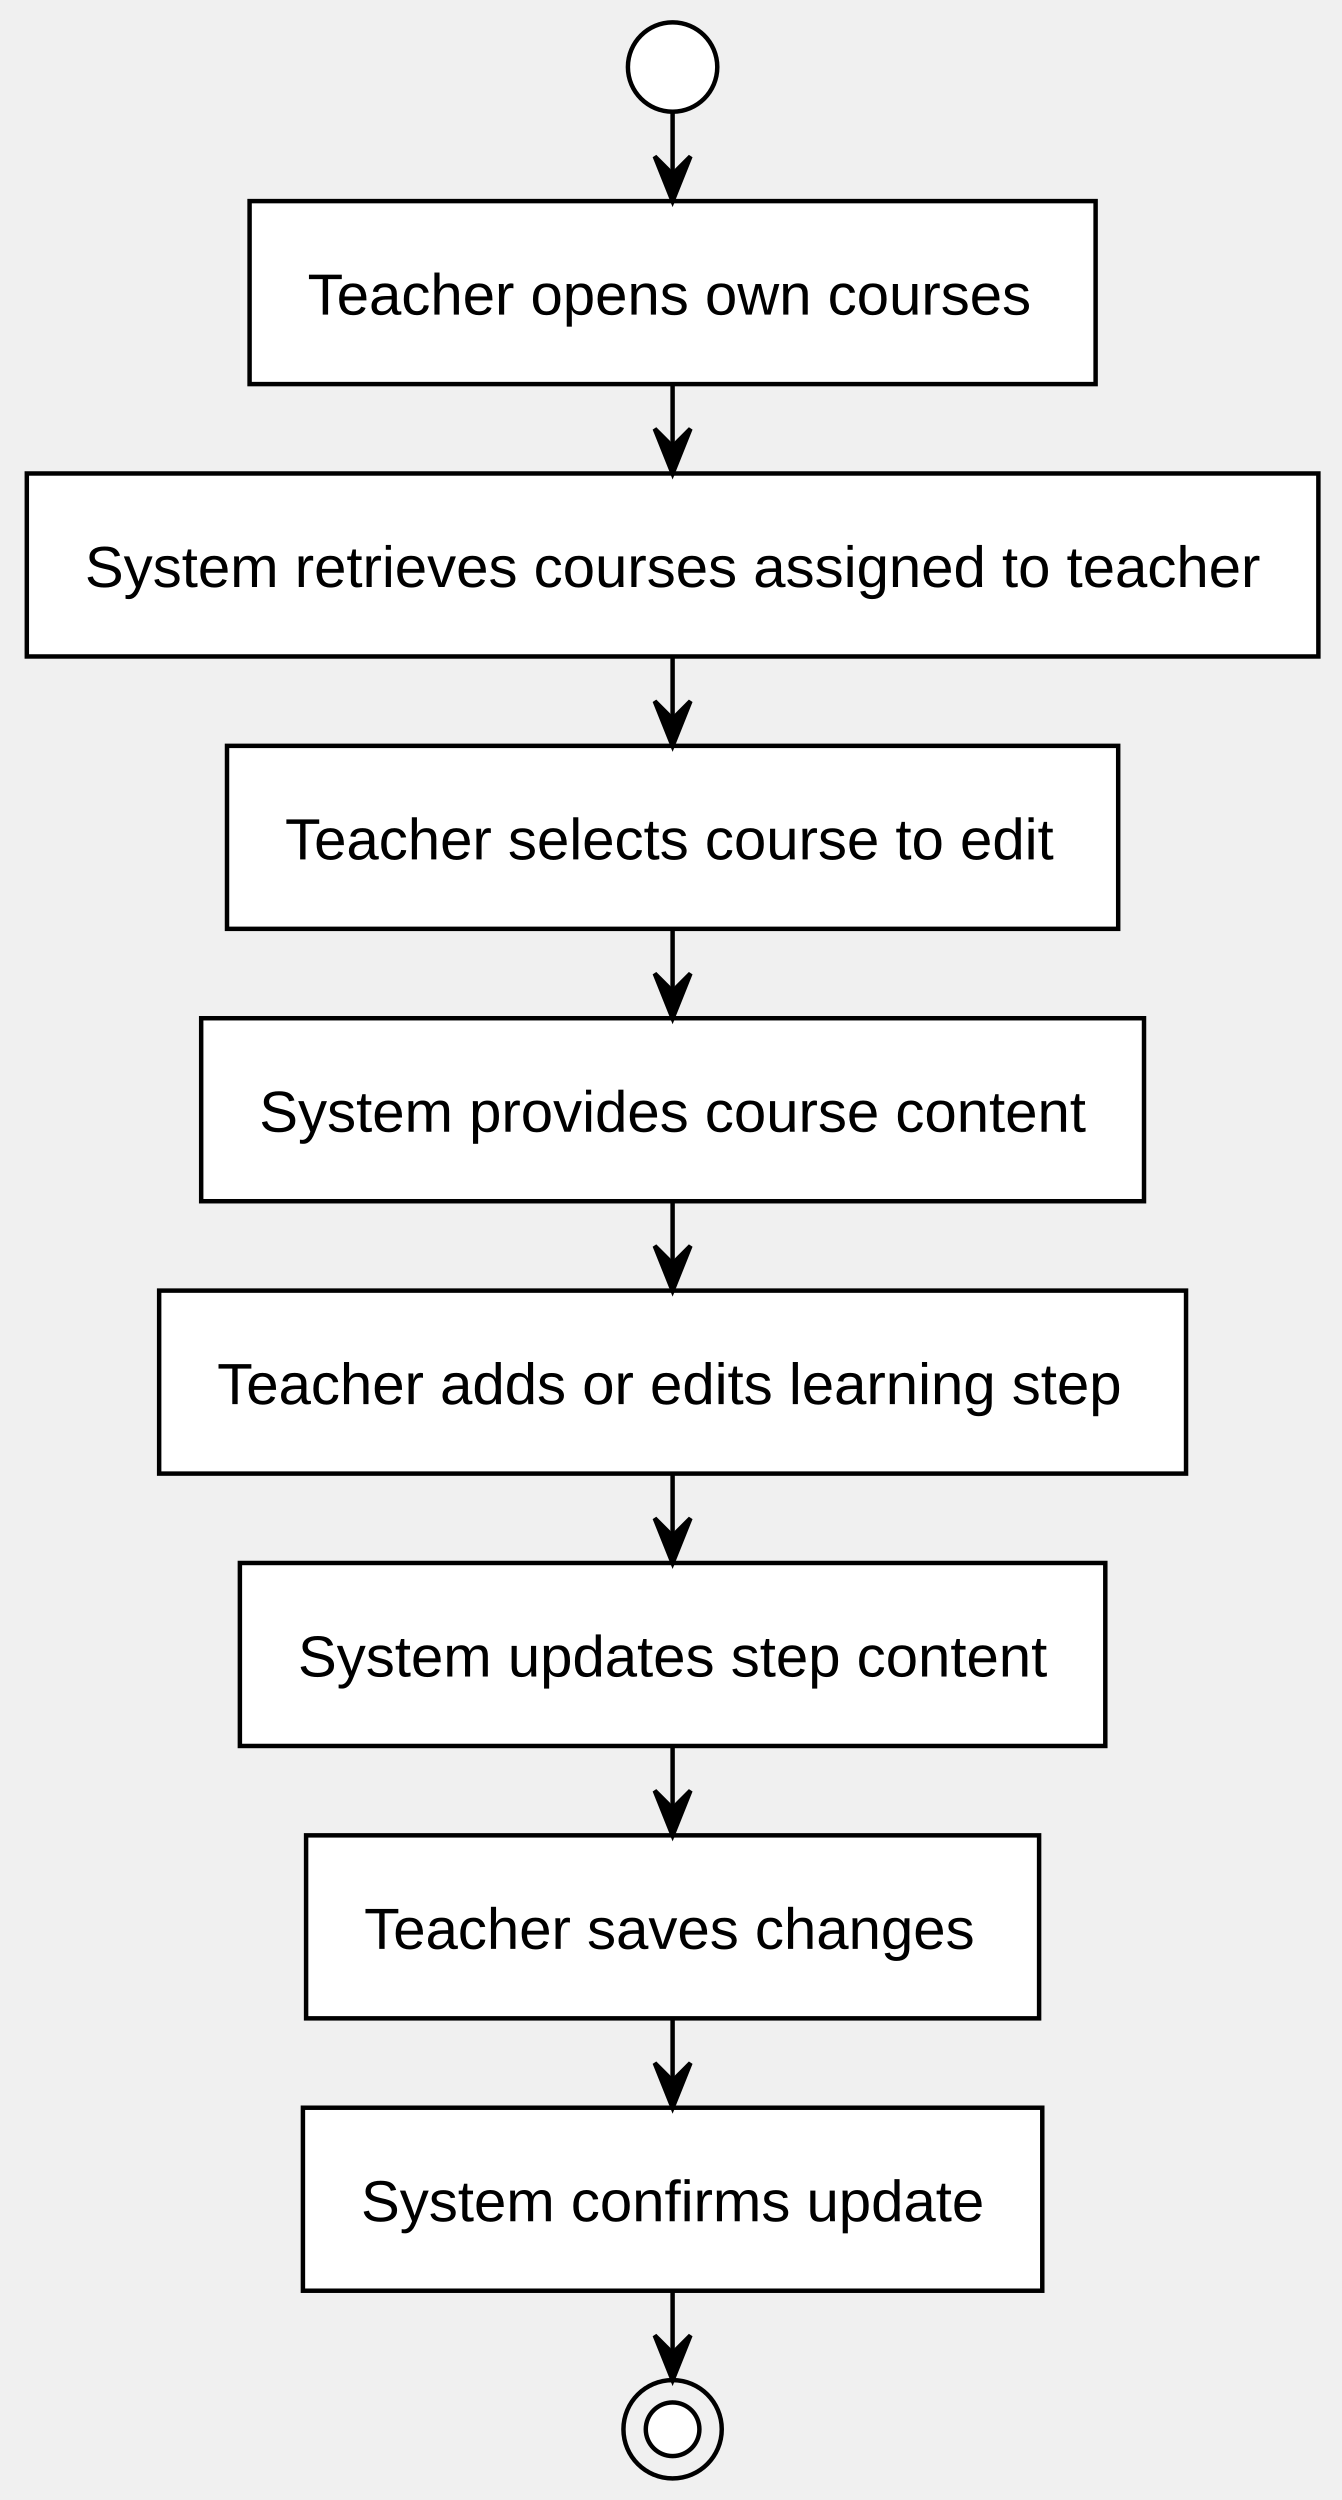
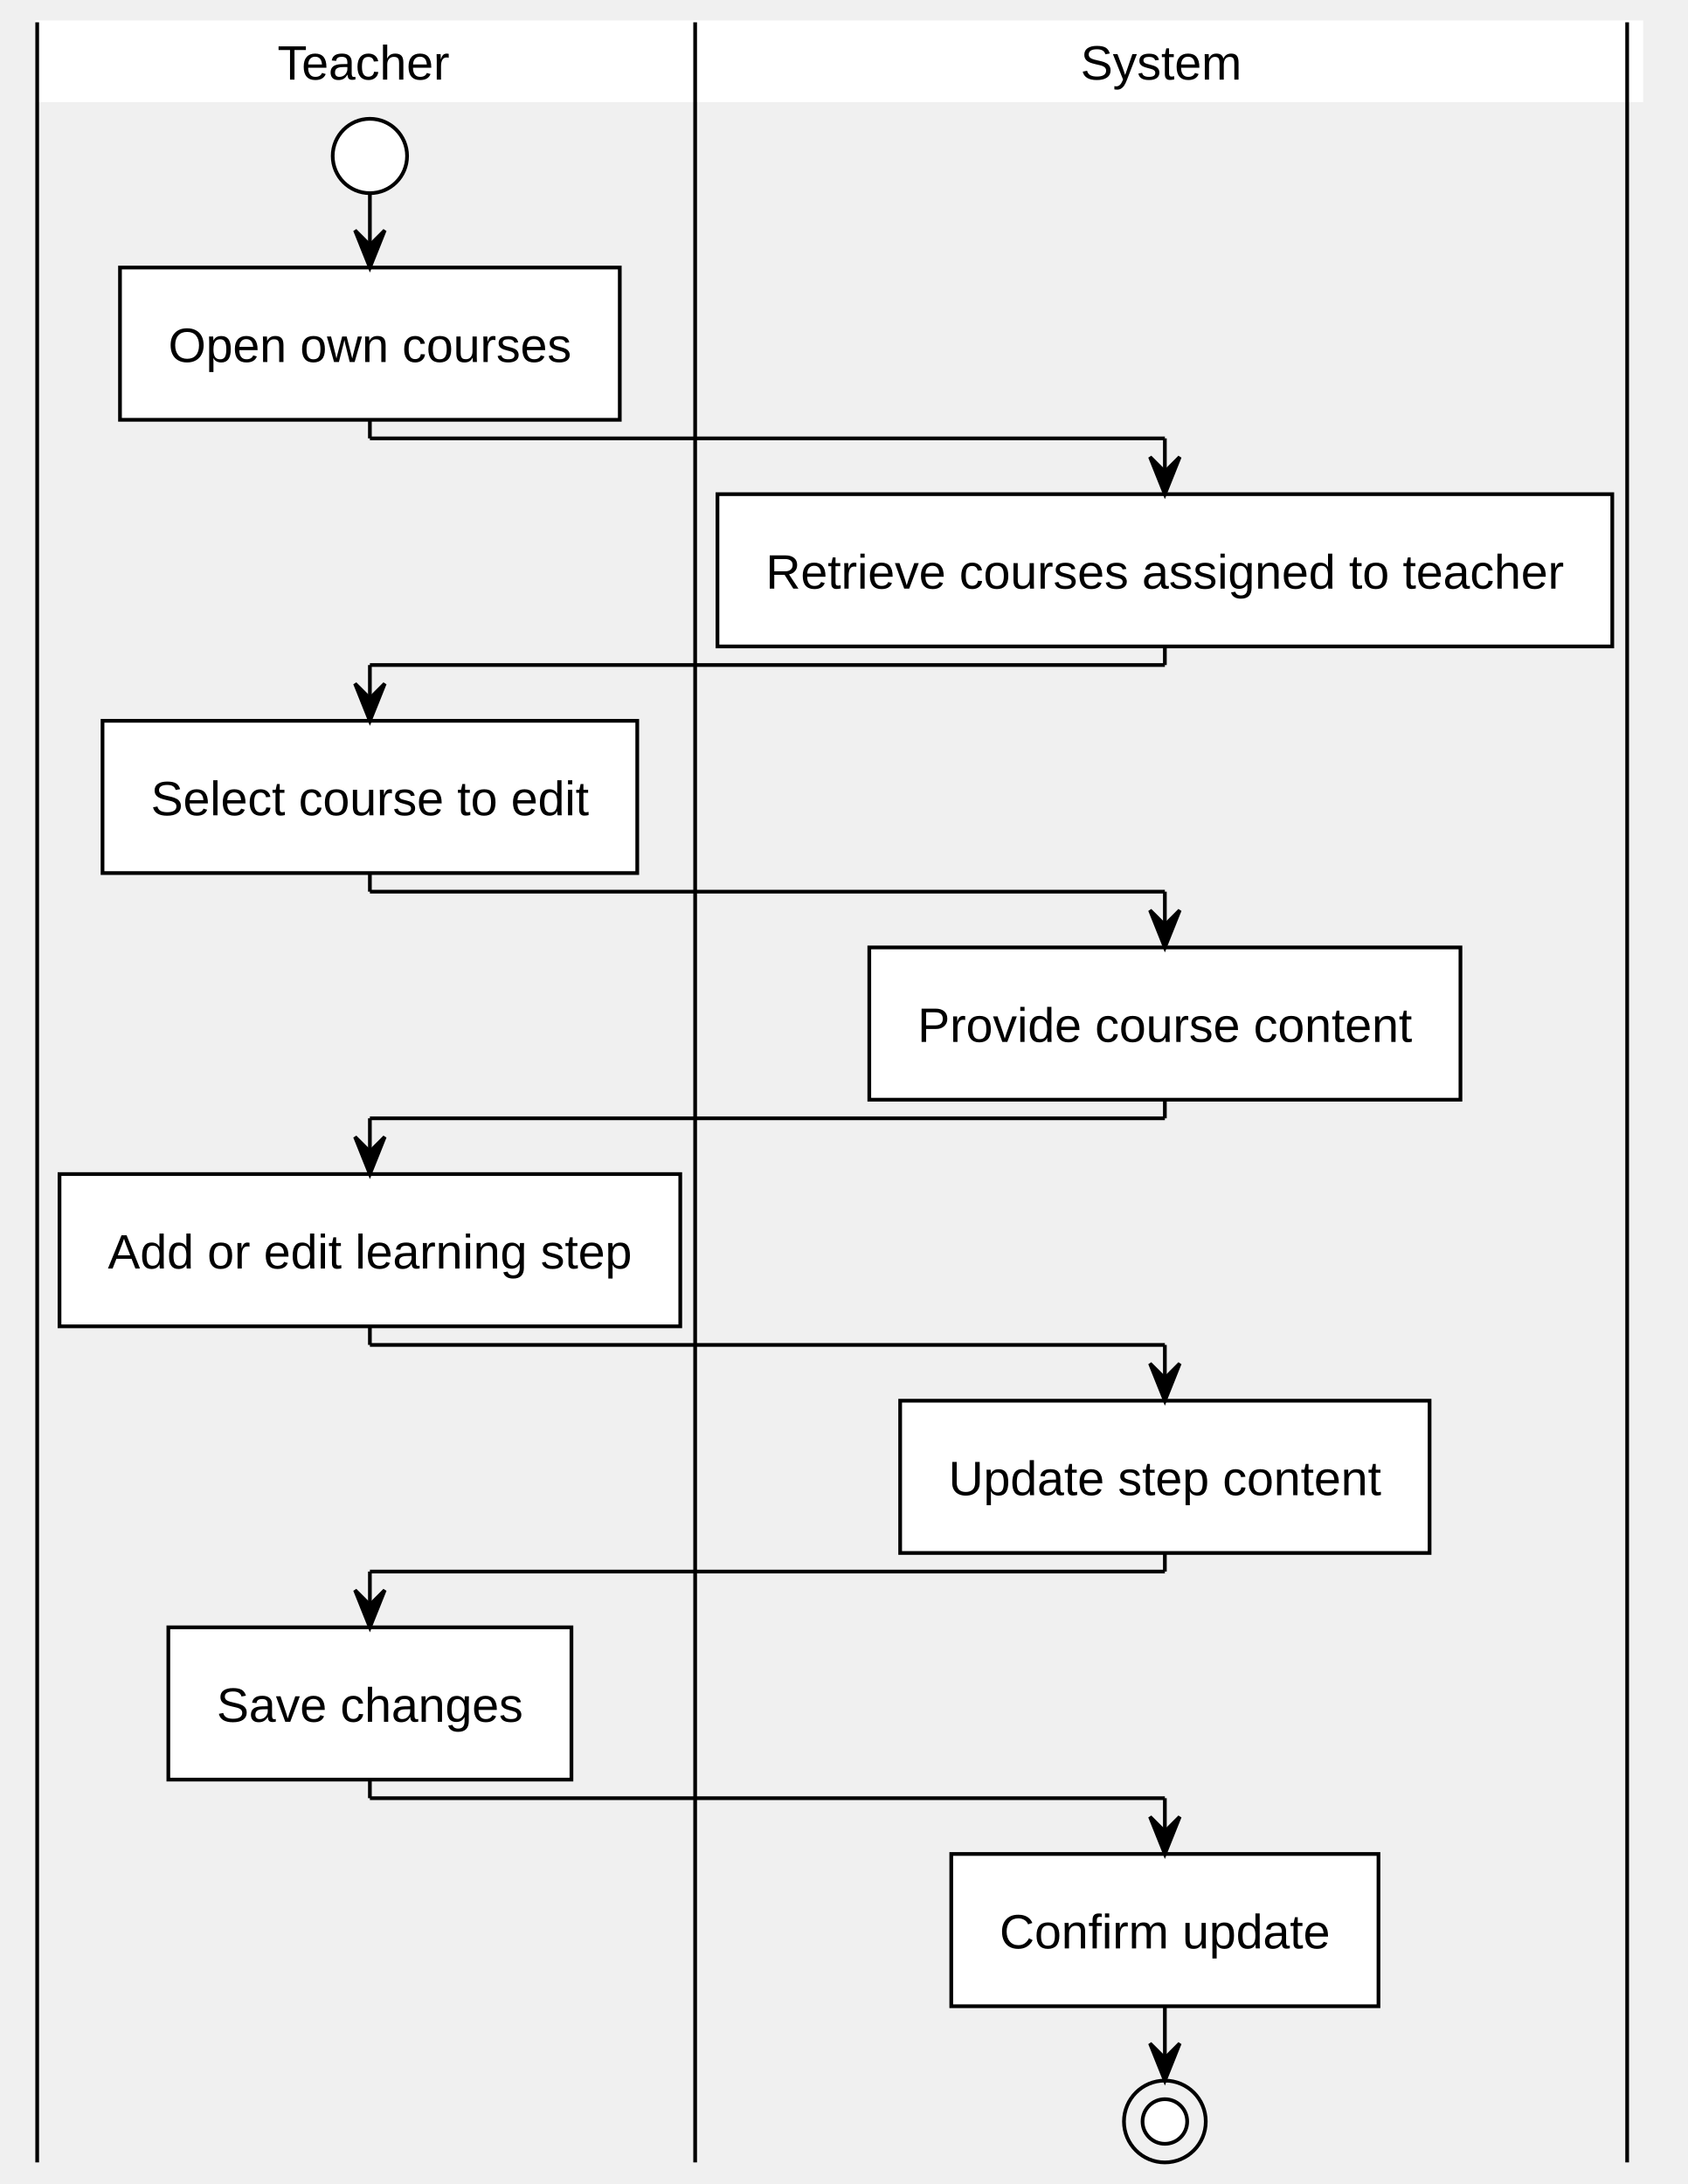
- <svg xmlns="http://www.w3.org/2000/svg" contentStyleType="text/css" data-diagram-type="ACTIVITY" height="641.667px" preserveAspectRatio="none" style="width:344px;height:641px;background:#FFFFFF;" version="1.1" viewBox="0 0 344 641" width="344.896px" zoomAndPan="magnify">
+ <svg xmlns="http://www.w3.org/2000/svg" contentStyleType="text/css" data-diagram-type="ACTIVITY" height="673.75px" preserveAspectRatio="none" style="width:520px;height:673px;background:#FFFFFF;" version="1.1" viewBox="0 0 520 673" width="520.208px" zoomAndPan="magnify">
  <defs />
  <g>
-     <ellipse cx="172.453" cy="17.188" fill="#FFFFFF" rx="11.458" ry="11.458" style="stroke:#000000;stroke-width:1.146;" />
-     <rect fill="#FFFFFF" height="46.92" style="stroke:#000000;stroke-width:1.146;" width="216.921" x="63.993" y="51.562" />
-     <text fill="#000000" font-family="Arial" font-size="14.896" lengthAdjust="spacing" textLength="187.129" x="78.888" y="80.674">Teacher opens own courses</text>
-     <rect fill="#FFFFFF" height="46.92" style="stroke:#000000;stroke-width:1.146;" width="331.156" x="6.875" y="121.4" />
-     <text fill="#000000" font-family="Arial" font-size="14.896" lengthAdjust="spacing" textLength="301.364" x="21.771" y="150.511">System retrieves courses assigned to teacher</text>
-     <rect fill="#FFFFFF" height="46.92" style="stroke:#000000;stroke-width:1.146;" width="228.5" x="58.203" y="191.237" />
-     <text fill="#000000" font-family="Arial" font-size="14.896" lengthAdjust="spacing" textLength="198.708" x="73.099" y="220.348">Teacher selects course to edit</text>
-     <rect fill="#FFFFFF" height="46.92" style="stroke:#000000;stroke-width:1.146;" width="241.744" x="51.581" y="261.074" />
-     <text fill="#000000" font-family="Arial" font-size="14.896" lengthAdjust="spacing" textLength="211.953" x="66.477" y="290.185">System provides course content</text>
-     <rect fill="#FFFFFF" height="46.92" style="stroke:#000000;stroke-width:1.146;" width="263.296" x="40.805" y="330.911" />
-     <text fill="#000000" font-family="Arial" font-size="14.896" lengthAdjust="spacing" textLength="233.504" x="55.701" y="360.022">Teacher adds or edits learning step</text>
-     <rect fill="#FFFFFF" height="46.92" style="stroke:#000000;stroke-width:1.146;" width="221.895" x="61.505" y="400.748" />
-     <text fill="#000000" font-family="Arial" font-size="14.896" lengthAdjust="spacing" textLength="192.104" x="76.401" y="429.86">System updates step content</text>
-     <rect fill="#FFFFFF" height="46.92" style="stroke:#000000;stroke-width:1.146;" width="187.944" x="78.481" y="470.585" />
-     <text fill="#000000" font-family="Arial" font-size="14.896" lengthAdjust="spacing" textLength="158.152" x="93.377" y="499.697">Teacher saves changes</text>
-     <rect fill="#FFFFFF" height="46.92" style="stroke:#000000;stroke-width:1.146;" width="189.573" x="77.667" y="540.422" />
-     <text fill="#000000" font-family="Arial" font-size="14.896" lengthAdjust="spacing" textLength="159.781" x="92.562" y="569.534">System confirms update</text>
-     <ellipse cx="172.453" cy="622.863" fill="none" rx="12.604" ry="12.604" style="stroke:#000000;stroke-width:1.146;" />
-     <ellipse cx="172.453" cy="622.863" fill="#FFFFFF" rx="6.875" ry="6.875" style="stroke:#000000;stroke-width:1.146;" />
-     <line style="stroke:#000000;stroke-width:1.146;" x1="172.453" x2="172.453" y1="28.646" y2="51.562" />
-     <polygon fill="#000000" points="167.87,40.104,172.453,51.562,177.036,40.104,172.453,44.688" style="stroke:#000000;stroke-width:1.146;" />
-     <line style="stroke:#000000;stroke-width:1.146;" x1="172.453" x2="172.453" y1="98.483" y2="121.4" />
-     <polygon fill="#000000" points="167.87,109.941,172.453,121.4,177.036,109.941,172.453,114.525" style="stroke:#000000;stroke-width:1.146;" />
-     <line style="stroke:#000000;stroke-width:1.146;" x1="172.453" x2="172.453" y1="168.32" y2="191.237" />
-     <polygon fill="#000000" points="167.87,179.778,172.453,191.237,177.036,179.778,172.453,184.362" style="stroke:#000000;stroke-width:1.146;" />
-     <line style="stroke:#000000;stroke-width:1.146;" x1="172.453" x2="172.453" y1="238.157" y2="261.074" />
-     <polygon fill="#000000" points="167.87,249.615,172.453,261.074,177.036,249.615,172.453,254.199" style="stroke:#000000;stroke-width:1.146;" />
-     <line style="stroke:#000000;stroke-width:1.146;" x1="172.453" x2="172.453" y1="307.994" y2="330.911" />
-     <polygon fill="#000000" points="167.87,319.452,172.453,330.911,177.036,319.452,172.453,324.036" style="stroke:#000000;stroke-width:1.146;" />
-     <line style="stroke:#000000;stroke-width:1.146;" x1="172.453" x2="172.453" y1="377.831" y2="400.748" />
-     <polygon fill="#000000" points="167.87,389.29,172.453,400.748,177.036,389.29,172.453,393.873" style="stroke:#000000;stroke-width:1.146;" />
-     <line style="stroke:#000000;stroke-width:1.146;" x1="172.453" x2="172.453" y1="447.668" y2="470.585" />
-     <polygon fill="#000000" points="167.87,459.127,172.453,470.585,177.036,459.127,172.453,463.71" style="stroke:#000000;stroke-width:1.146;" />
-     <line style="stroke:#000000;stroke-width:1.146;" x1="172.453" x2="172.453" y1="517.505" y2="540.422" />
-     <polygon fill="#000000" points="167.87,528.964,172.453,540.422,177.036,528.964,172.453,533.547" style="stroke:#000000;stroke-width:1.146;" />
-     <line style="stroke:#000000;stroke-width:1.146;" x1="172.453" x2="172.453" y1="587.342" y2="610.259" />
-     <polygon fill="#000000" points="167.87,598.801,172.453,610.259,177.036,598.801,172.453,603.384" style="stroke:#000000;stroke-width:1.146;" />
+     <rect fill="#FFFFFF" height="24.004" style="stroke:#FFFFFF;stroke-width:1.146;" width="494.249" x="11.458" y="6.875" />
+     <ellipse cx="113.967" cy="48.066" fill="#FFFFFF" rx="11.458" ry="11.458" style="stroke:#000000;stroke-width:1.146;" />
+     <rect fill="#FFFFFF" height="46.92" style="stroke:#000000;stroke-width:1.146;" width="153.992" x="36.971" y="82.441" />
+     <text fill="#000000" font-family="Arial" font-size="14.896" lengthAdjust="spacing" textLength="124.2" x="51.867" y="111.553">Open own courses</text>
+     <rect fill="#FFFFFF" height="46.92" style="stroke:#000000;stroke-width:1.146;" width="164.756" x="31.589" y="222.115" />
+     <text fill="#000000" font-family="Arial" font-size="14.896" lengthAdjust="spacing" textLength="134.964" x="46.485" y="251.227">Select course to edit</text>
+     <rect fill="#FFFFFF" height="46.92" style="stroke:#000000;stroke-width:1.146;" width="191.267" x="18.333" y="361.79" />
+     <text fill="#000000" font-family="Arial" font-size="14.896" lengthAdjust="spacing" textLength="161.476" x="33.229" y="390.901">Add or edit learning step</text>
+     <rect fill="#FFFFFF" height="46.92" style="stroke:#000000;stroke-width:1.146;" width="124.2" x="51.867" y="501.464" />
+     <text fill="#000000" font-family="Arial" font-size="14.896" lengthAdjust="spacing" textLength="94.408" x="66.763" y="530.575">Save changes</text>
+     <line style="stroke:#000000;stroke-width:1.146;" x1="11.458" x2="11.458" y1="6.875" y2="666.346" />
+     <rect fill="#FFFFFF" height="46.92" style="stroke:#000000;stroke-width:1.146;" width="275.704" x="221.059" y="152.278" />
+     <text fill="#000000" font-family="Arial" font-size="14.896" lengthAdjust="spacing" textLength="245.912" x="235.955" y="181.39">Retrieve courses assigned to teacher</text>
+     <rect fill="#FFFFFF" height="46.92" style="stroke:#000000;stroke-width:1.146;" width="182.147" x="267.838" y="291.952" />
+     <text fill="#000000" font-family="Arial" font-size="14.896" lengthAdjust="spacing" textLength="152.355" x="282.733" y="321.064">Provide course content</text>
+     <rect fill="#FFFFFF" height="46.92" style="stroke:#000000;stroke-width:1.146;" width="163.12" x="277.351" y="431.627" />
+     <text fill="#000000" font-family="Arial" font-size="14.896" lengthAdjust="spacing" textLength="133.328" x="292.247" y="460.738">Update step content</text>
+     <rect fill="#FFFFFF" height="46.92" style="stroke:#000000;stroke-width:1.146;" width="131.633" x="293.094" y="571.301" />
+     <text fill="#000000" font-family="Arial" font-size="14.896" lengthAdjust="spacing" textLength="101.841" x="307.99" y="600.413">Confirm update</text>
+     <ellipse cx="358.911" cy="653.742" fill="none" rx="12.604" ry="12.604" style="stroke:#000000;stroke-width:1.146;" />
+     <ellipse cx="358.911" cy="653.742" fill="#FFFFFF" rx="6.875" ry="6.875" style="stroke:#000000;stroke-width:1.146;" />
+     <line style="stroke:#000000;stroke-width:1.146;" x1="214.184" x2="214.184" y1="6.875" y2="666.346" />
+     <line style="stroke:#000000;stroke-width:1.146;" x1="501.346" x2="501.346" y1="6.875" y2="666.346" />
+     <line style="stroke:#000000;stroke-width:1.146;" x1="113.967" x2="113.967" y1="59.525" y2="82.441" />
+     <polygon fill="#000000" points="109.384,70.983,113.967,82.441,118.55,70.983,113.967,75.566" style="stroke:#000000;stroke-width:1.146;" />
+     <line style="stroke:#000000;stroke-width:1.146;" x1="358.911" x2="358.911" y1="618.221" y2="641.138" />
+     <polygon fill="#000000" points="354.328,629.68,358.911,641.138,363.494,629.68,358.911,634.263" style="stroke:#000000;stroke-width:1.146;" />
+     <line style="stroke:#000000;stroke-width:1.146;" x1="113.967" x2="113.967" y1="129.362" y2="135.091" />
+     <line style="stroke:#000000;stroke-width:1.146;" x1="113.967" x2="358.911" y1="135.091" y2="135.091" />
+     <line style="stroke:#000000;stroke-width:1.146;" x1="358.911" x2="358.911" y1="135.091" y2="152.278" />
+     <polygon fill="#000000" points="354.328,140.82,358.911,152.278,363.494,140.82,358.911,145.403" style="stroke:#000000;stroke-width:1.146;" />
+     <line style="stroke:#000000;stroke-width:1.146;" x1="358.911" x2="358.911" y1="199.199" y2="204.928" />
+     <line style="stroke:#000000;stroke-width:1.146;" x1="358.911" x2="113.967" y1="204.928" y2="204.928" />
+     <line style="stroke:#000000;stroke-width:1.146;" x1="113.967" x2="113.967" y1="204.928" y2="222.115" />
+     <polygon fill="#000000" points="109.384,210.657,113.967,222.115,118.55,210.657,113.967,215.24" style="stroke:#000000;stroke-width:1.146;" />
+     <line style="stroke:#000000;stroke-width:1.146;" x1="113.967" x2="113.967" y1="269.036" y2="274.765" />
+     <line style="stroke:#000000;stroke-width:1.146;" x1="113.967" x2="358.911" y1="274.765" y2="274.765" />
+     <line style="stroke:#000000;stroke-width:1.146;" x1="358.911" x2="358.911" y1="274.765" y2="291.952" />
+     <polygon fill="#000000" points="354.328,280.494,358.911,291.952,363.494,280.494,358.911,285.077" style="stroke:#000000;stroke-width:1.146;" />
+     <line style="stroke:#000000;stroke-width:1.146;" x1="358.911" x2="358.911" y1="338.873" y2="344.602" />
+     <line style="stroke:#000000;stroke-width:1.146;" x1="358.911" x2="113.967" y1="344.602" y2="344.602" />
+     <line style="stroke:#000000;stroke-width:1.146;" x1="113.967" x2="113.967" y1="344.602" y2="361.79" />
+     <polygon fill="#000000" points="109.384,350.331,113.967,361.79,118.55,350.331,113.967,354.915" style="stroke:#000000;stroke-width:1.146;" />
+     <line style="stroke:#000000;stroke-width:1.146;" x1="113.967" x2="113.967" y1="408.71" y2="414.439" />
+     <line style="stroke:#000000;stroke-width:1.146;" x1="113.967" x2="358.911" y1="414.439" y2="414.439" />
+     <line style="stroke:#000000;stroke-width:1.146;" x1="358.911" x2="358.911" y1="414.439" y2="431.627" />
+     <polygon fill="#000000" points="354.328,420.168,358.911,431.627,363.494,420.168,358.911,424.752" style="stroke:#000000;stroke-width:1.146;" />
+     <line style="stroke:#000000;stroke-width:1.146;" x1="358.911" x2="358.911" y1="478.547" y2="484.276" />
+     <line style="stroke:#000000;stroke-width:1.146;" x1="358.911" x2="113.967" y1="484.276" y2="484.276" />
+     <line style="stroke:#000000;stroke-width:1.146;" x1="113.967" x2="113.967" y1="484.276" y2="501.464" />
+     <polygon fill="#000000" points="109.384,490.005,113.967,501.464,118.55,490.005,113.967,494.589" style="stroke:#000000;stroke-width:1.146;" />
+     <line style="stroke:#000000;stroke-width:1.146;" x1="113.967" x2="113.967" y1="548.384" y2="554.113" />
+     <line style="stroke:#000000;stroke-width:1.146;" x1="113.967" x2="358.911" y1="554.113" y2="554.113" />
+     <line style="stroke:#000000;stroke-width:1.146;" x1="358.911" x2="358.911" y1="554.113" y2="571.301" />
+     <polygon fill="#000000" points="354.328,559.842,358.911,571.301,363.494,559.842,358.911,564.426" style="stroke:#000000;stroke-width:1.146;" />
+     <text fill="#000000" font-family="Arial" font-size="14.896" lengthAdjust="spacing" textLength="54.645" x="85.499" y="24.528">Teacher</text>
+     <text fill="#000000" font-family="Arial" font-size="14.896" lengthAdjust="spacing" textLength="49.663" x="332.934" y="24.528">System</text>
  </g>
</svg>
